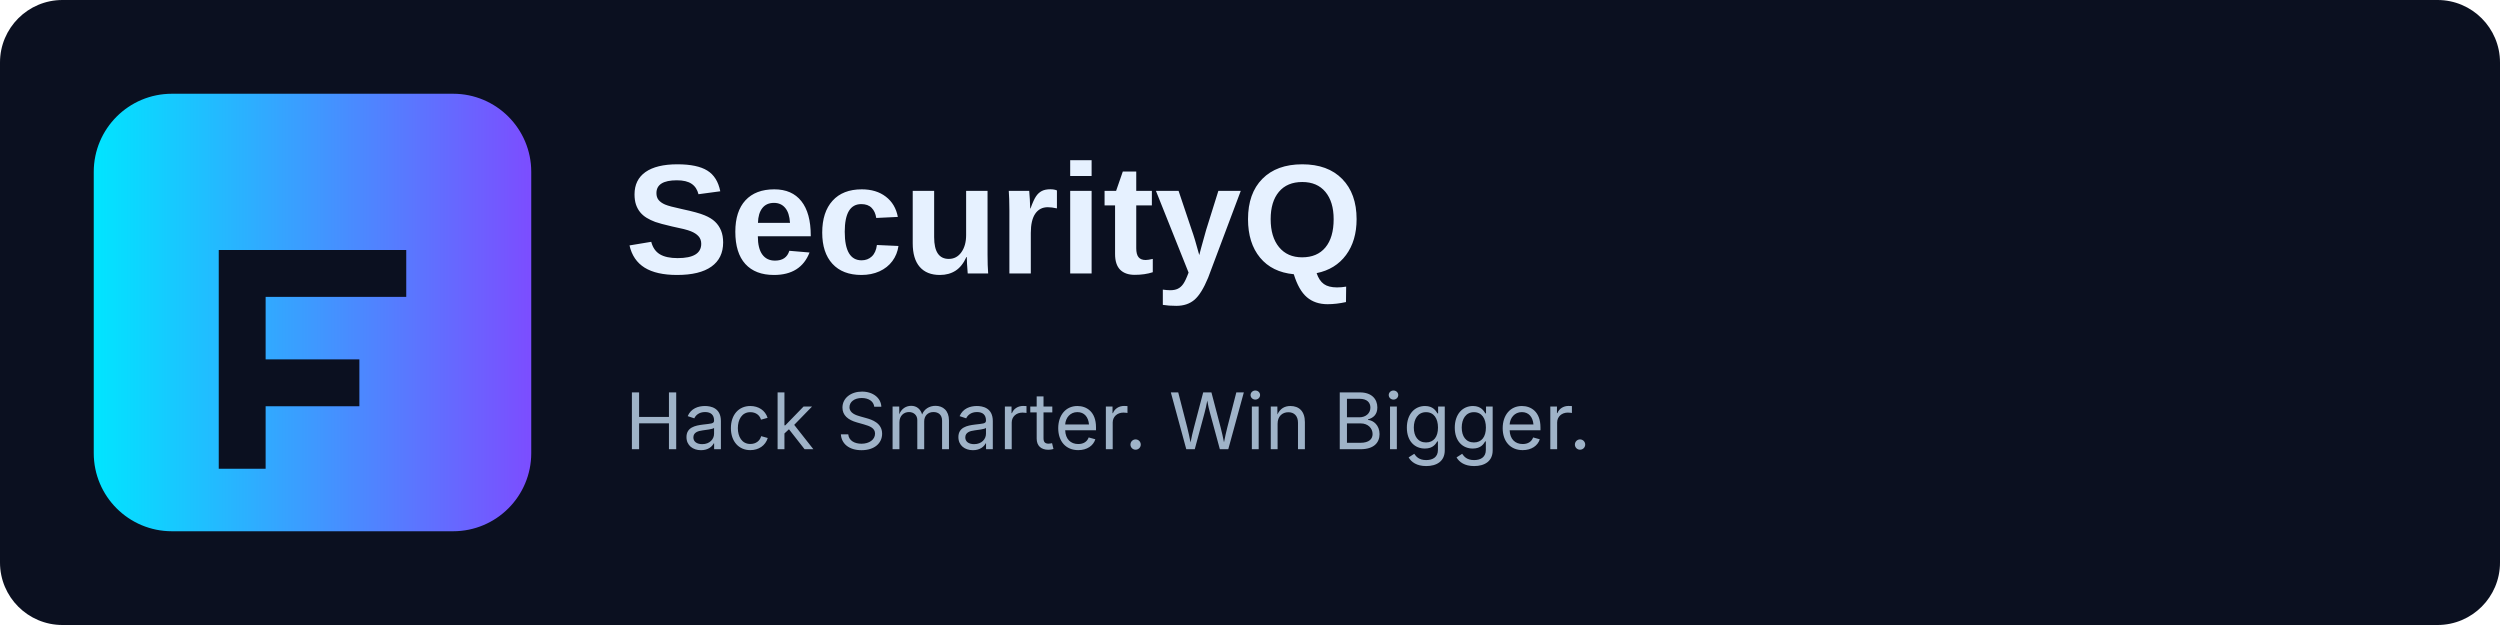
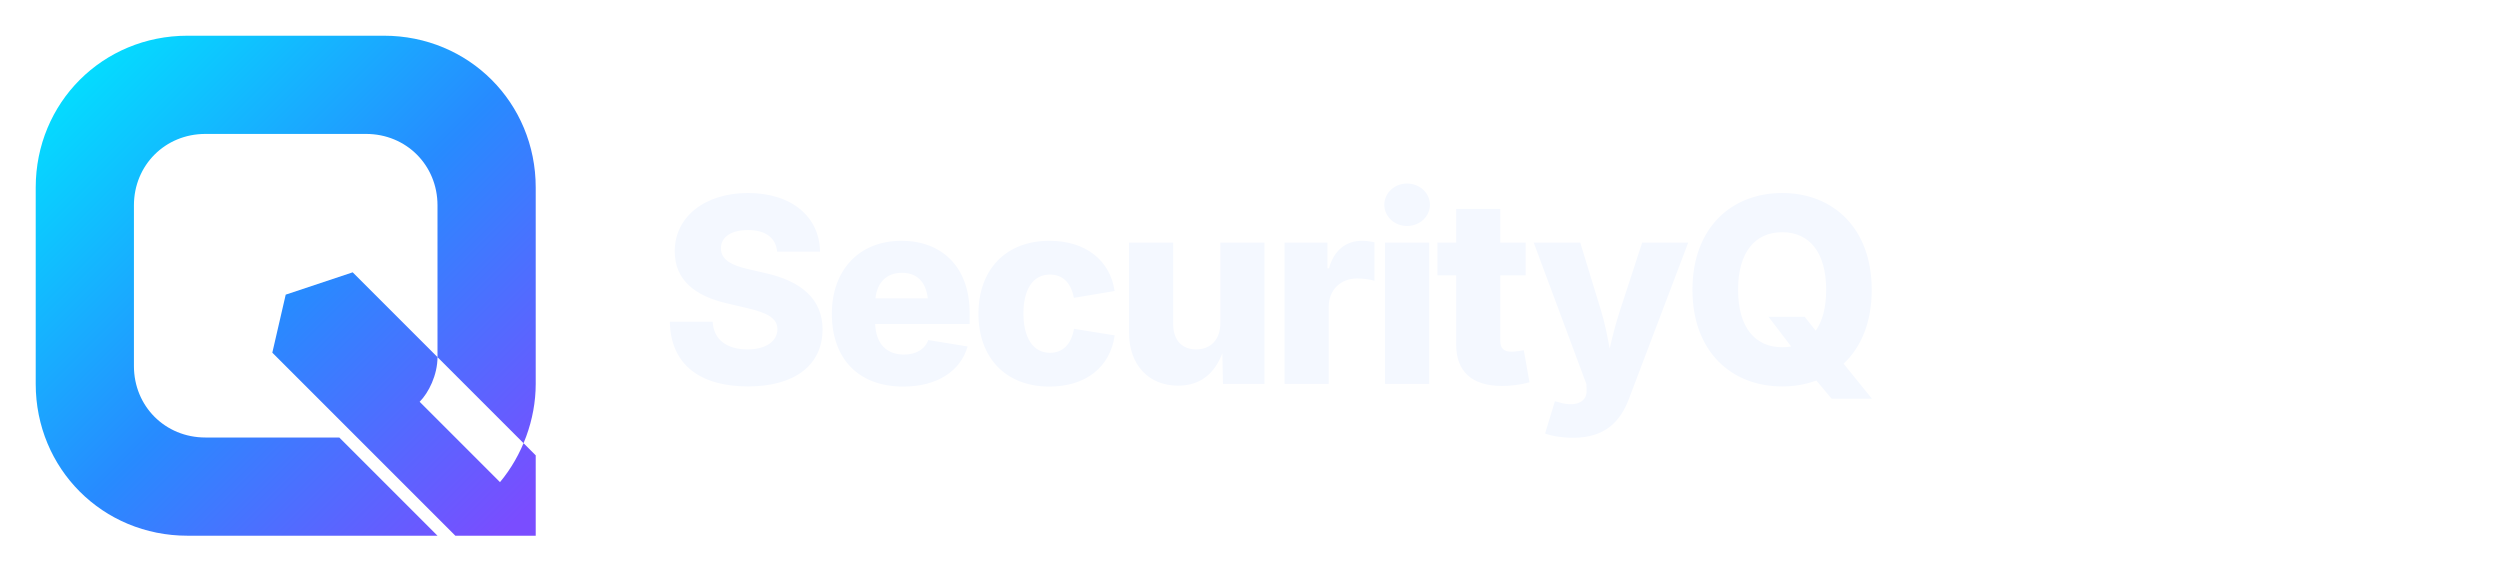
- <svg xmlns="http://www.w3.org/2000/svg" viewBox="0 0 640 160">
+ <svg xmlns="http://www.w3.org/2000/svg" viewBox="0 0 560 128" role="img" aria-labelledby="title description">
  <defs>
-     <linearGradient id="g" x1="0" x2="1">
+     <linearGradient id="pulse" x1="12" y1="12" x2="116" y2="116" gradientUnits="userSpaceOnUse">
      <stop offset="0" stop-color="#00E5FF" />
-       <stop offset="1" stop-color="#7C4DFF" />
+       <stop offset="0.52" stop-color="#278BFF" />
+       <stop offset="1" stop-color="#7A4DFF" />
    </linearGradient>
  </defs>
-   <rect width="640" height="160" rx="16" fill="#0b1020" />
-   <g transform="translate(24,24)">
-     <rect x="0" y="0" width="112" height="112" rx="20" fill="url(#g)" />
-     <path d="M32 40h48v12H44v16h24v12H44v16H32z" fill="#0b1020" />
-   </g>
-   <text x="160" y="70" fill="#E6F1FF" font-family="Montserrat, Arial, sans-serif" font-weight="700" font-size="40">SecurityQ</text>
-   <text x="160" y="115" fill="#9FB3C8" font-family="Inter, Arial, sans-serif" font-size="20">Hack Smarter. Win Bigger.</text>
+   <path fill="url(#pulse)" fill-rule="evenodd" d="M42 8h44c19 0 34 15 34 34v44c0 8-3 16-8 22L94 90c2-2 4-6 4-10V46c0-9-7-16-16-16H46c-9 0-16 7-16 16v36c0 9 7 16 16 16h30l22 22H42C23 120 8 105 8 86V42C8 23 23 8 42 8Zm22 58 15-5 41 41v18h-18L61 79l3-13Z" />
+   <text x="148" y="86" fill="#F4F8FF" font-family="Inter, Segoe UI, Arial, sans-serif" font-size="58" font-weight="800" letter-spacing="-2">SecurityQ</text>
</svg>
